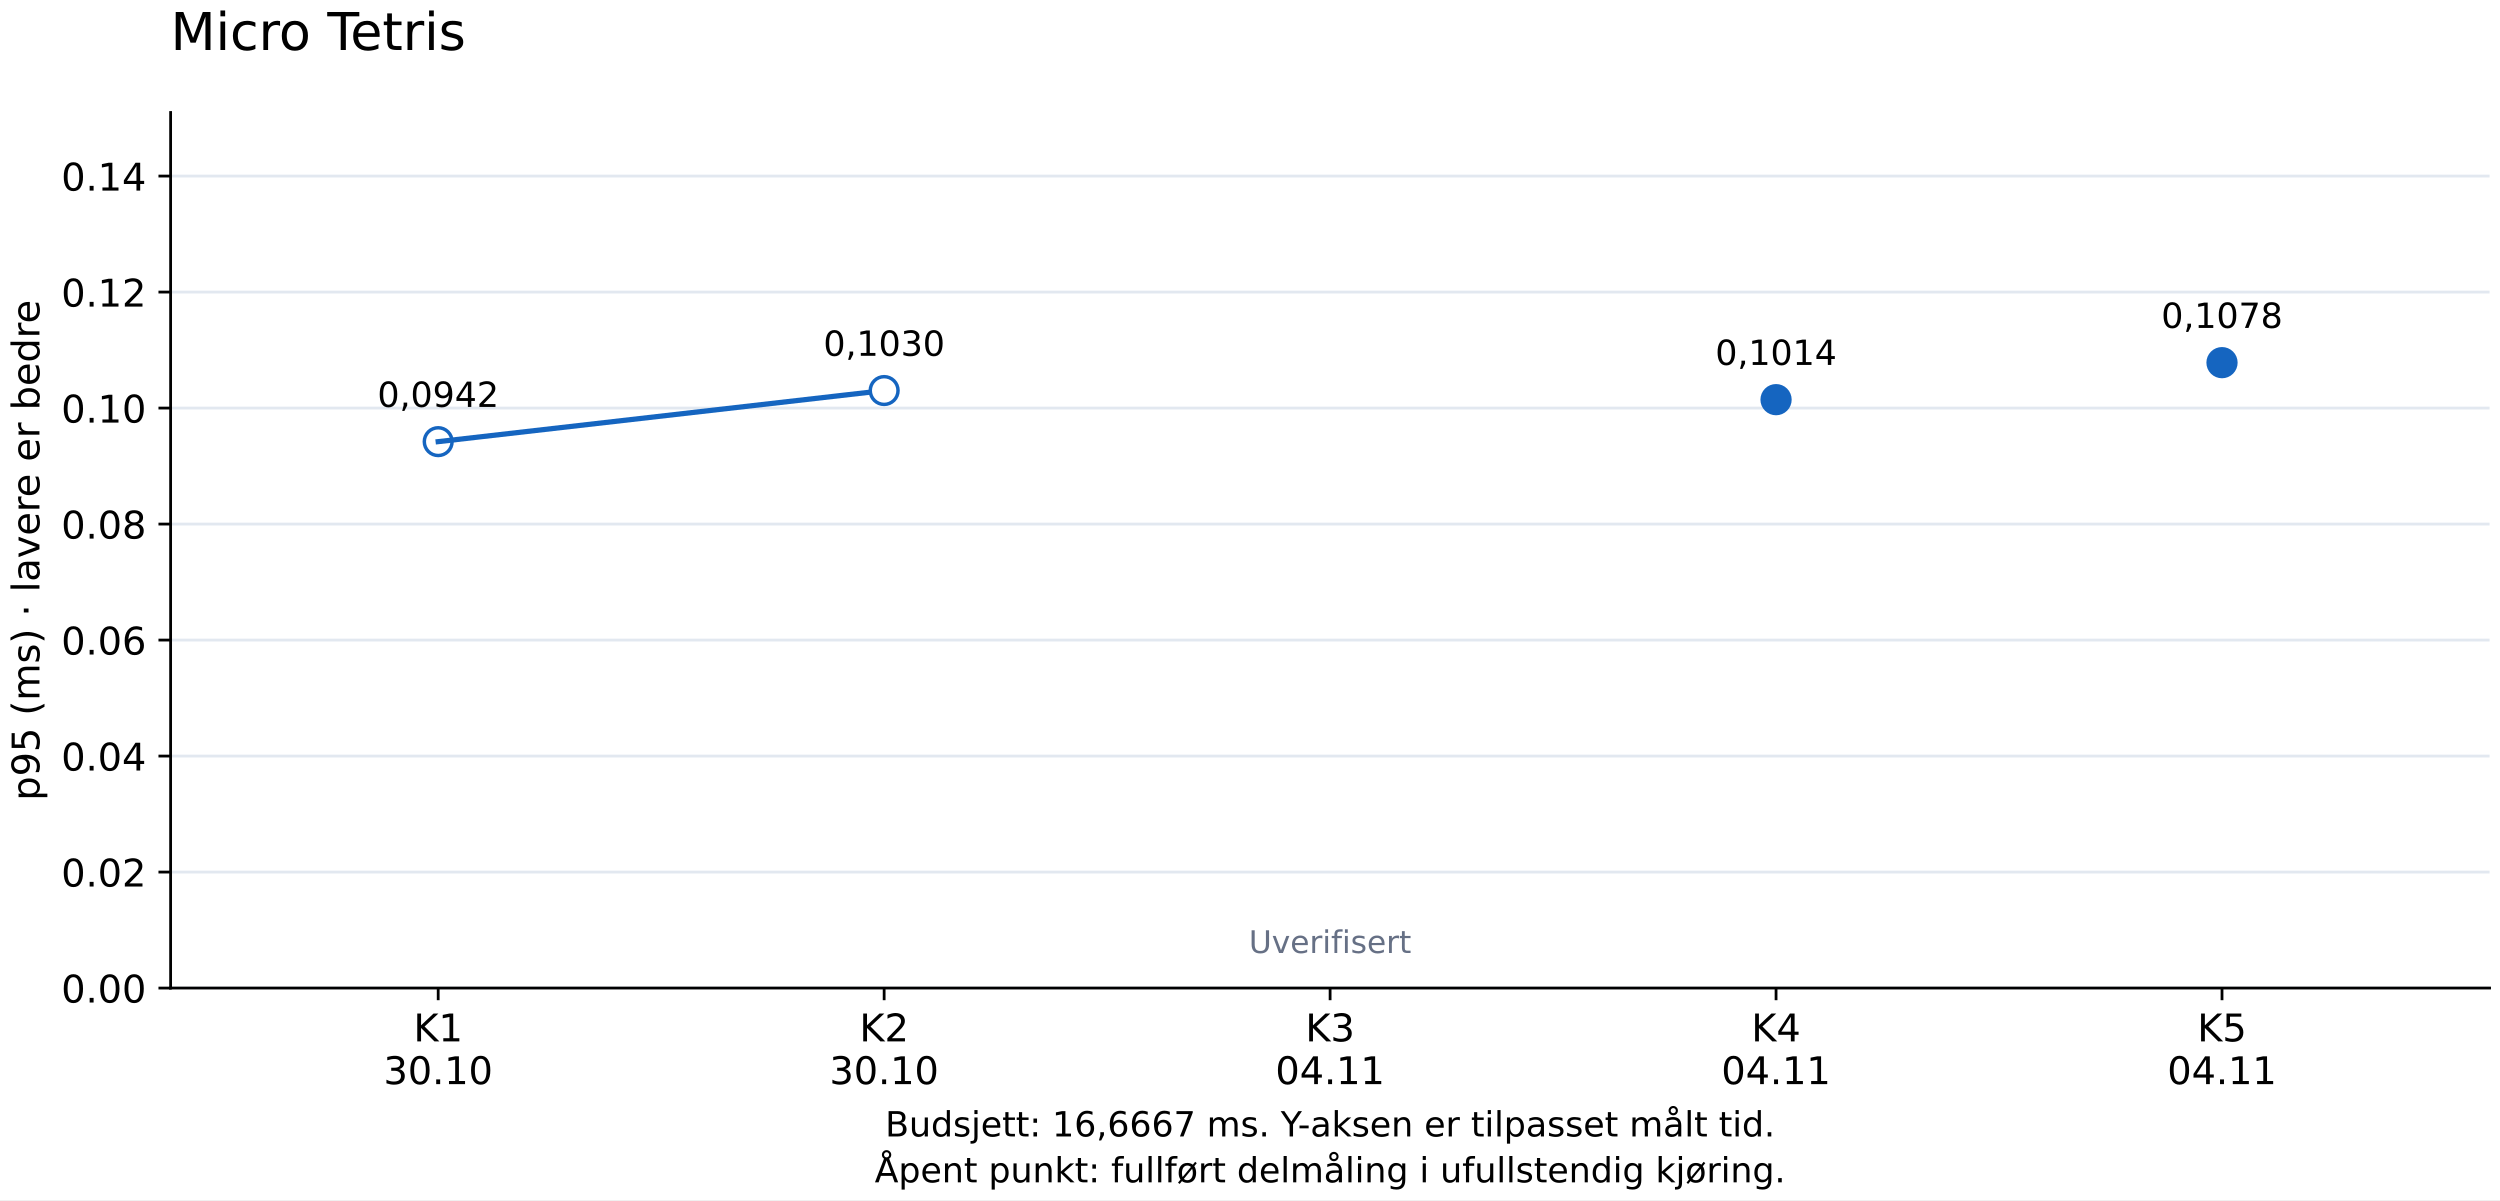
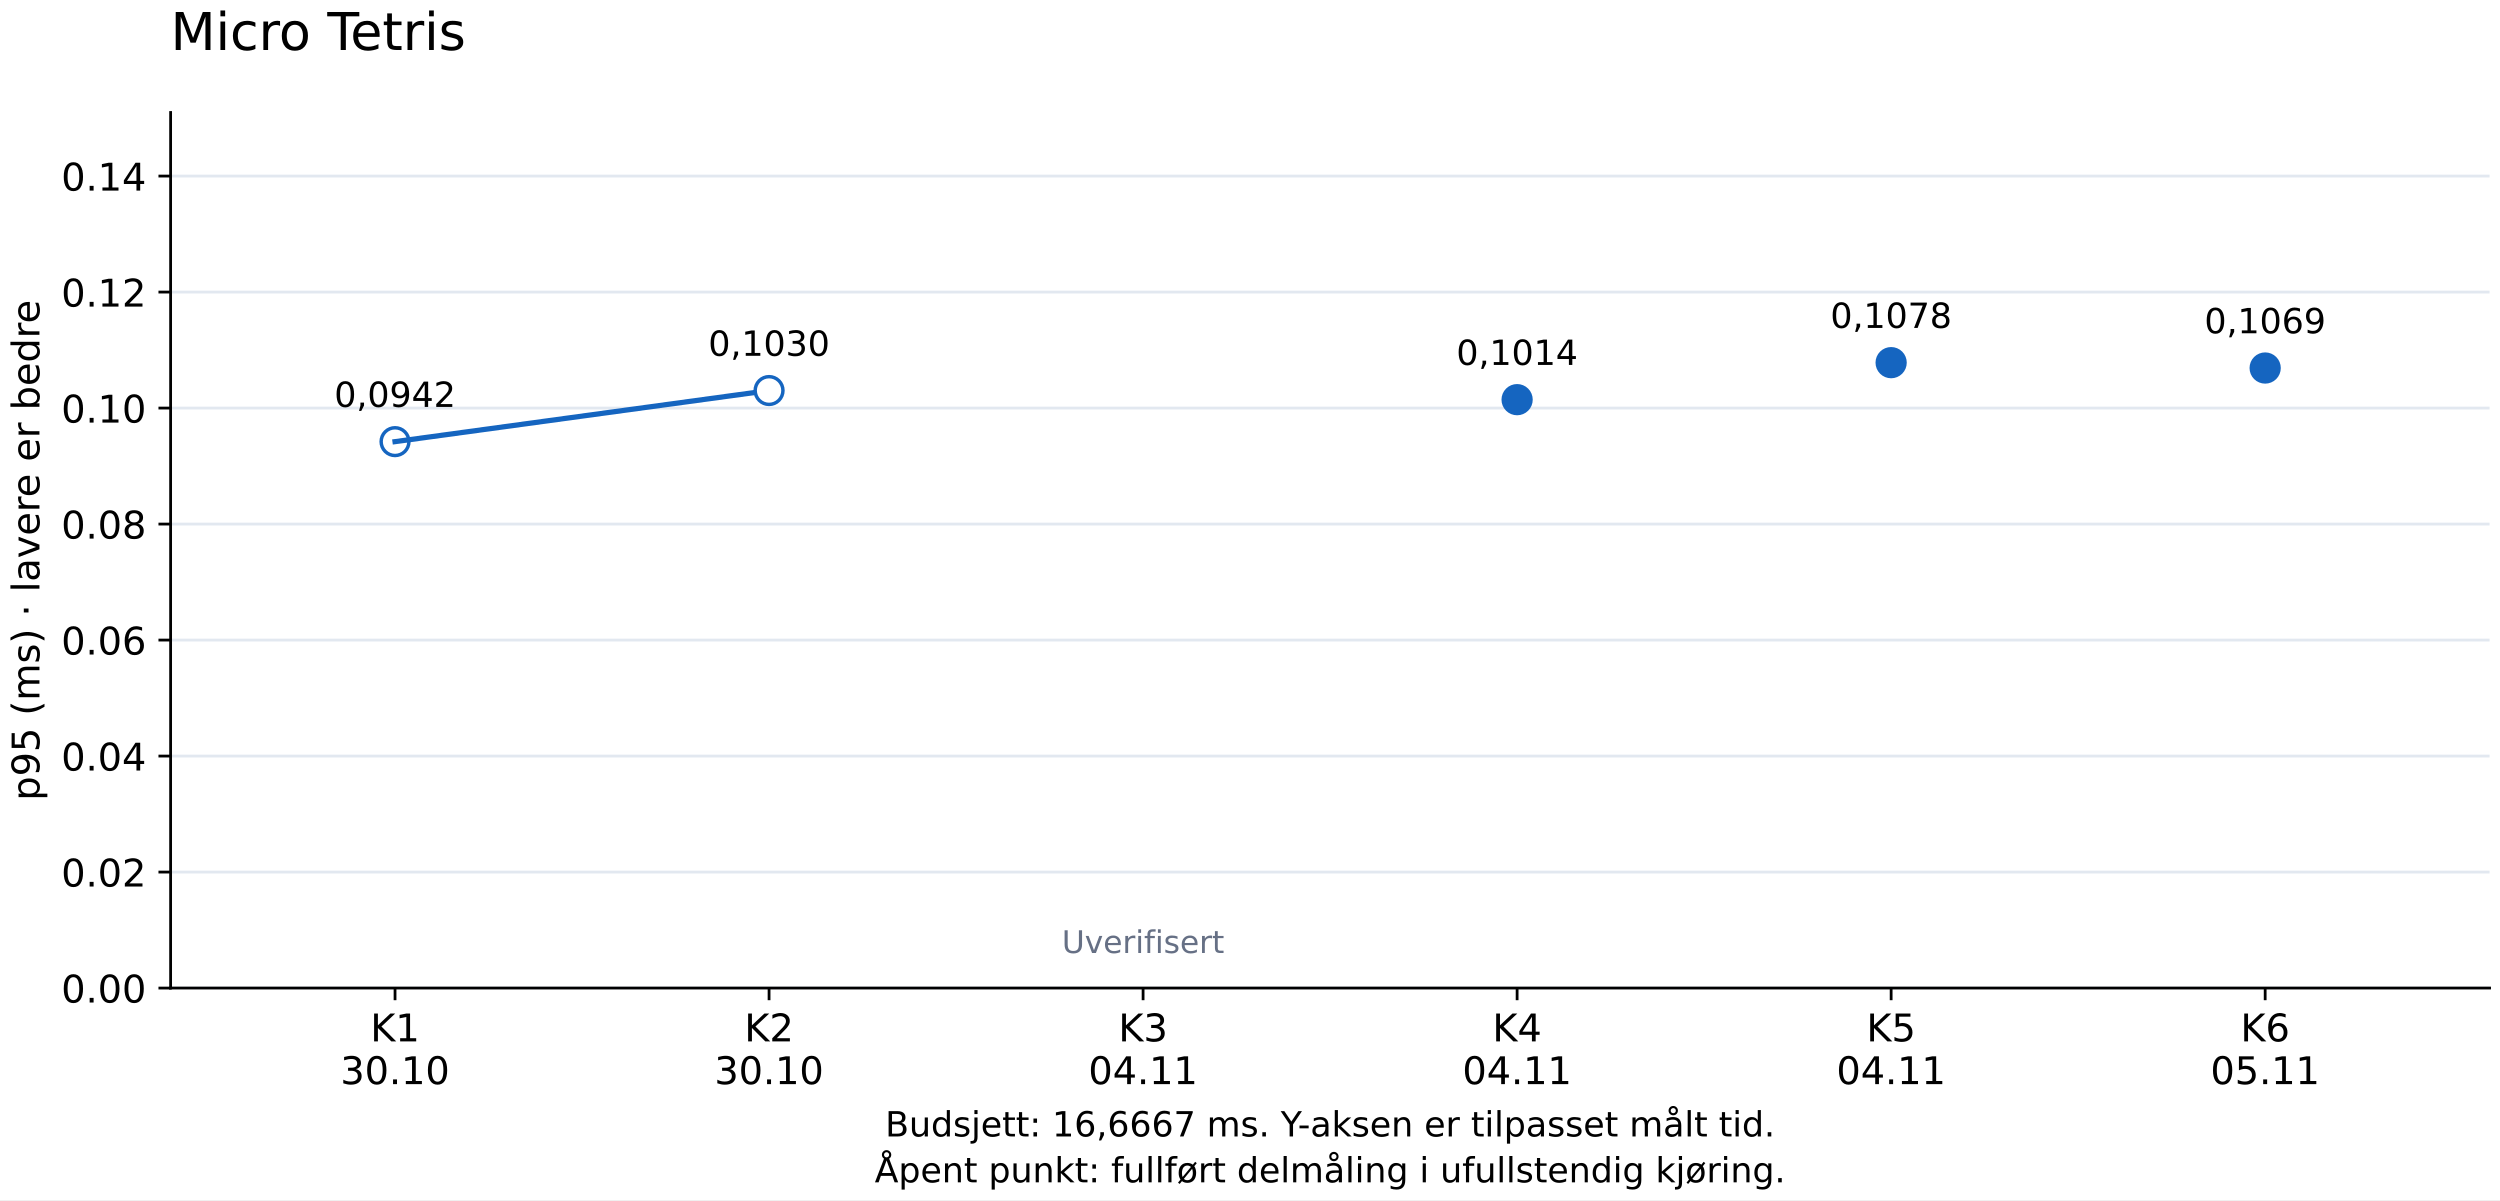
<svg xmlns="http://www.w3.org/2000/svg" xmlns:xlink="http://www.w3.org/1999/xlink" width="720pt" height="345.6pt" viewBox="0 0 720 345.6" version="1.1">
  <defs>
    <style type="text/css">*{stroke-linejoin: round; stroke-linecap: butt}</style>
  </defs>
  <g id="figure_1">
    <g id="patch_1">
      <path d="M 0 345.6  L 720 345.6  L 720 0  L 0 0  z " style="fill: #ffffff" />
    </g>
    <g id="axes_1">
      <g id="patch_2">
        <path d="M 49.138 284.558  L 717 284.558  L 717 32.398  L 49.138 32.398  z " style="fill: #ffffff" />
      </g>
      <g id="matplotlib.axis_1">
        <g id="xtick_1">
          <g id="line2d_1">
            <defs>
              <path id="m3a9fe52da0" d="M 0 0  L 0 3.5  " style="stroke: #000000; stroke-width: 0.8" />
            </defs>
            <g>
-               <use xlink:href="#m3a9fe52da0" x="126.199" y="284.558" style="stroke: #000000; stroke-width: 0.8" />
+               <use xlink:href="#m3a9fe52da0" x="113.77" y="284.558" style="stroke: #000000; stroke-width: 0.8" />
            </g>
          </g>
          <g id="text_1">
-             <text style="font-size: 11px; font-family: 'DejaVu Sans'" transform="translate(119.0931 299.9161)">K1</text>
-             <text style="font-size: 11px; font-family: 'DejaVu Sans'" transform="translate(110.4538 312.2337)">30.10</text>
+             <text style="font-size: 11px; font-family: 'DejaVu Sans'" transform="translate(106.6639 299.9161)">K1</text>
+             <text style="font-size: 11px; font-family: 'DejaVu Sans'" transform="translate(98.02464 312.2337)">30.10</text>
          </g>
        </g>
        <g id="xtick_2">
          <g id="line2d_2">
            <g>
-               <use xlink:href="#m3a9fe52da0" x="254.634" y="284.558" style="stroke: #000000; stroke-width: 0.8" />
+               <use xlink:href="#m3a9fe52da0" x="221.49" y="284.558" style="stroke: #000000; stroke-width: 0.8" />
            </g>
          </g>
          <g id="text_2">
-             <text style="font-size: 11px; font-family: 'DejaVu Sans'" transform="translate(247.528 299.9161)">K2</text>
-             <text style="font-size: 11px; font-family: 'DejaVu Sans'" transform="translate(238.8887 312.2337)">30.10</text>
+             <text style="font-size: 11px; font-family: 'DejaVu Sans'" transform="translate(214.3835 299.9161)">K2</text>
+             <text style="font-size: 11px; font-family: 'DejaVu Sans'" transform="translate(205.7442 312.2337)">30.10</text>
          </g>
        </g>
        <g id="xtick_3">
          <g id="line2d_3">
            <g>
-               <use xlink:href="#m3a9fe52da0" x="383.069" y="284.558" style="stroke: #000000; stroke-width: 0.8" />
+               <use xlink:href="#m3a9fe52da0" x="329.209" y="284.558" style="stroke: #000000; stroke-width: 0.8" />
            </g>
          </g>
          <g id="text_3">
-             <text style="font-size: 11px; font-family: 'DejaVu Sans'" transform="translate(375.9629 299.9161)">K3</text>
-             <text style="font-size: 11px; font-family: 'DejaVu Sans'" transform="translate(367.3236 312.2337)">04.11</text>
+             <text style="font-size: 11px; font-family: 'DejaVu Sans'" transform="translate(322.1031 299.9161)">K3</text>
+             <text style="font-size: 11px; font-family: 'DejaVu Sans'" transform="translate(313.4638 312.2337)">04.11</text>
          </g>
        </g>
        <g id="xtick_4">
          <g id="line2d_4">
            <g>
-               <use xlink:href="#m3a9fe52da0" x="511.504" y="284.558" style="stroke: #000000; stroke-width: 0.8" />
+               <use xlink:href="#m3a9fe52da0" x="436.929" y="284.558" style="stroke: #000000; stroke-width: 0.8" />
            </g>
          </g>
          <g id="text_4">
-             <text style="font-size: 11px; font-family: 'DejaVu Sans'" transform="translate(504.3978 299.9161)">K4</text>
-             <text style="font-size: 11px; font-family: 'DejaVu Sans'" transform="translate(495.7585 312.2337)">04.11</text>
+             <text style="font-size: 11px; font-family: 'DejaVu Sans'" transform="translate(429.8227 299.9161)">K4</text>
+             <text style="font-size: 11px; font-family: 'DejaVu Sans'" transform="translate(421.1834 312.2337)">04.11</text>
          </g>
        </g>
        <g id="xtick_5">
          <g id="line2d_5">
            <g>
-               <use xlink:href="#m3a9fe52da0" x="639.939" y="284.558" style="stroke: #000000; stroke-width: 0.8" />
+               <use xlink:href="#m3a9fe52da0" x="544.648" y="284.558" style="stroke: #000000; stroke-width: 0.8" />
            </g>
          </g>
          <g id="text_5">
-             <text style="font-size: 11px; font-family: 'DejaVu Sans'" transform="translate(632.8327 299.9161)">K5</text>
-             <text style="font-size: 11px; font-family: 'DejaVu Sans'" transform="translate(624.1934 312.2337)">04.11</text>
-           </g>
-         </g>
-         <g id="text_6">
+             <text style="font-size: 11px; font-family: 'DejaVu Sans'" transform="translate(537.5423 299.9161)">K5</text>
+             <text style="font-size: 11px; font-family: 'DejaVu Sans'" transform="translate(528.903 312.2337)">04.11</text>
+           </g>
+         </g>
+         <g id="xtick_6">
+           <g id="line2d_6">
+             <g>
+               <use xlink:href="#m3a9fe52da0" x="652.368" y="284.558" style="stroke: #000000; stroke-width: 0.8" />
+             </g>
+           </g>
+           <g id="text_6">
+             <text style="font-size: 11px; font-family: 'DejaVu Sans'" transform="translate(645.2618 299.9161)">K6</text>
+             <text style="font-size: 11px; font-family: 'DejaVu Sans'" transform="translate(636.6225 312.2337)">05.11</text>
+           </g>
+         </g>
+         <g id="text_7">
          <text style="font-size: 10px; font-family: 'DejaVu Sans'" transform="translate(254.9323 327.301)">Budsjett: 16,6667 ms. Y-aksen er tilpasset målt tid.</text>
          <text style="font-size: 10px; font-family: 'DejaVu Sans'" transform="translate(251.9128 340.5201)">Åpent punkt: fullført delmåling i ufullstendig kjøring.</text>
        </g>
      </g>
      <g id="matplotlib.axis_2">
        <g id="ytick_1">
-           <g id="line2d_6">
+           <g id="line2d_7">
            <path d="M 49.138 284.558  L 717 284.558  " clip-path="url(#p95cb57f00c)" style="fill: none; stroke: #e2e8f0; stroke-width: 0.8; stroke-linecap: square" />
          </g>
-           <g id="line2d_7">
+           <g id="line2d_8">
            <defs>
              <path id="m56f8623be5" d="M 0 0  L -3.5 0  " style="stroke: #000000; stroke-width: 0.8" />
            </defs>
            <g>
              <use xlink:href="#m56f8623be5" x="49.138" y="284.558" style="stroke: #000000; stroke-width: 0.8" />
            </g>
          </g>
-           <g id="text_7">
+           <g id="text_8">
            <text style="font-size: 11px; font-family: 'DejaVu Sans'; text-anchor: end" x="42.138" y="288.737" transform="rotate(-0 42.13837 288.7369)">0.00</text>
          </g>
        </g>
        <g id="ytick_2">
-           <g id="line2d_8">
+           <g id="line2d_9">
            <path d="M 49.138 251.151  L 717 251.151  " clip-path="url(#p95cb57f00c)" style="fill: none; stroke: #e2e8f0; stroke-width: 0.8; stroke-linecap: square" />
          </g>
-           <g id="line2d_9">
+           <g id="line2d_10">
            <g>
              <use xlink:href="#m56f8623be5" x="49.138" y="251.151" style="stroke: #000000; stroke-width: 0.8" />
            </g>
          </g>
-           <g id="text_8">
+           <g id="text_9">
            <text style="font-size: 11px; font-family: 'DejaVu Sans'; text-anchor: end" x="42.138" y="255.33" transform="rotate(-0 42.13837 255.3302)">0.02</text>
          </g>
        </g>
        <g id="ytick_3">
-           <g id="line2d_10">
+           <g id="line2d_11">
            <path d="M 49.138 217.744  L 717 217.744  " clip-path="url(#p95cb57f00c)" style="fill: none; stroke: #e2e8f0; stroke-width: 0.8; stroke-linecap: square" />
          </g>
-           <g id="line2d_11">
+           <g id="line2d_12">
            <g>
              <use xlink:href="#m56f8623be5" x="49.138" y="217.744" style="stroke: #000000; stroke-width: 0.8" />
            </g>
          </g>
-           <g id="text_9">
+           <g id="text_10">
            <text style="font-size: 11px; font-family: 'DejaVu Sans'; text-anchor: end" x="42.138" y="221.923" transform="rotate(-0 42.13837 221.9234)">0.04</text>
          </g>
        </g>
        <g id="ytick_4">
-           <g id="line2d_12">
+           <g id="line2d_13">
            <path d="M 49.138 184.338  L 717 184.338  " clip-path="url(#p95cb57f00c)" style="fill: none; stroke: #e2e8f0; stroke-width: 0.8; stroke-linecap: square" />
          </g>
-           <g id="line2d_13">
+           <g id="line2d_14">
            <g>
              <use xlink:href="#m56f8623be5" x="49.138" y="184.338" style="stroke: #000000; stroke-width: 0.8" />
            </g>
          </g>
-           <g id="text_10">
+           <g id="text_11">
            <text style="font-size: 11px; font-family: 'DejaVu Sans'; text-anchor: end" x="42.138" y="188.517" transform="rotate(-0 42.13837 188.5167)">0.06</text>
          </g>
        </g>
        <g id="ytick_5">
-           <g id="line2d_14">
+           <g id="line2d_15">
            <path d="M 49.138 150.931  L 717 150.931  " clip-path="url(#p95cb57f00c)" style="fill: none; stroke: #e2e8f0; stroke-width: 0.8; stroke-linecap: square" />
          </g>
-           <g id="line2d_15">
+           <g id="line2d_16">
            <g>
              <use xlink:href="#m56f8623be5" x="49.138" y="150.931" style="stroke: #000000; stroke-width: 0.8" />
            </g>
          </g>
-           <g id="text_11">
+           <g id="text_12">
            <text style="font-size: 11px; font-family: 'DejaVu Sans'; text-anchor: end" x="42.138" y="155.11" transform="rotate(-0 42.13837 155.1099)">0.08</text>
          </g>
        </g>
        <g id="ytick_6">
-           <g id="line2d_16">
+           <g id="line2d_17">
            <path d="M 49.138 117.524  L 717 117.524  " clip-path="url(#p95cb57f00c)" style="fill: none; stroke: #e2e8f0; stroke-width: 0.8; stroke-linecap: square" />
          </g>
-           <g id="line2d_17">
+           <g id="line2d_18">
            <g>
              <use xlink:href="#m56f8623be5" x="49.138" y="117.524" style="stroke: #000000; stroke-width: 0.8" />
            </g>
          </g>
-           <g id="text_12">
+           <g id="text_13">
            <text style="font-size: 11px; font-family: 'DejaVu Sans'; text-anchor: end" x="42.138" y="121.703" transform="rotate(-0 42.13837 121.7031)">0.10</text>
          </g>
        </g>
        <g id="ytick_7">
-           <g id="line2d_18">
+           <g id="line2d_19">
            <path d="M 49.138 84.117  L 717 84.117  " clip-path="url(#p95cb57f00c)" style="fill: none; stroke: #e2e8f0; stroke-width: 0.8; stroke-linecap: square" />
          </g>
-           <g id="line2d_19">
+           <g id="line2d_20">
            <g>
              <use xlink:href="#m56f8623be5" x="49.138" y="84.117" style="stroke: #000000; stroke-width: 0.8" />
            </g>
          </g>
-           <g id="text_13">
+           <g id="text_14">
            <text style="font-size: 11px; font-family: 'DejaVu Sans'; text-anchor: end" x="42.138" y="88.296" transform="rotate(-0 42.13837 88.29638)">0.12</text>
          </g>
        </g>
        <g id="ytick_8">
-           <g id="line2d_20">
+           <g id="line2d_21">
            <path d="M 49.138 50.71  L 717 50.71  " clip-path="url(#p95cb57f00c)" style="fill: none; stroke: #e2e8f0; stroke-width: 0.8; stroke-linecap: square" />
          </g>
-           <g id="line2d_21">
+           <g id="line2d_22">
            <g>
              <use xlink:href="#m56f8623be5" x="49.138" y="50.71" style="stroke: #000000; stroke-width: 0.8" />
            </g>
          </g>
-           <g id="text_14">
+           <g id="text_15">
            <text style="font-size: 11px; font-family: 'DejaVu Sans'; text-anchor: end" x="42.138" y="54.89" transform="rotate(-0 42.13837 54.88962)">0.14</text>
          </g>
        </g>
-         <g id="text_15">
+         <g id="text_16">
          <text style="font-size: 11px; font-family: 'DejaVu Sans'; text-anchor: middle" x="11.359" y="158.478" transform="rotate(-90 11.35852 158.4778)">p95 (ms) · lavere er bedre</text>
        </g>
      </g>
-       <g id="line2d_22">
-         <path d="M 126.199 127.192  " clip-path="url(#p95cb57f00c)" style="fill: none; stroke: #1565c0; stroke-width: 1.5; stroke-linecap: square" />
+       <g id="line2d_23">
+         <path d="M 113.77 127.192  " clip-path="url(#p95cb57f00c)" style="fill: none; stroke: #1565c0; stroke-width: 1.5; stroke-linecap: square" />
        <defs>
          <path id="mcfa522ccff" d="M 0 4  C 1.061 4 2.078 3.579 2.828 2.828  C 3.579 2.078 4 1.061 4 0  C 4 -1.061 3.579 -2.078 2.828 -2.828  C 2.078 -3.579 1.061 -4 0 -4  C -1.061 -4 -2.078 -3.579 -2.828 -2.828  C -3.579 -2.078 -4 -1.061 -4 0  C -4 1.061 -3.579 2.078 -2.828 2.828  C -2.078 3.579 -1.061 4 0 4  z " style="stroke: #1565c0" />
        </defs>
        <g clip-path="url(#p95cb57f00c)">
-           <use xlink:href="#mcfa522ccff" x="126.199" y="127.192" style="fill: #ffffff; stroke: #1565c0" />
-         </g>
-       </g>
-       <g id="line2d_23">
-         <path d="M 126.199 127.192  L 254.634 112.476  " clip-path="url(#p95cb57f00c)" style="fill: none; stroke: #1565c0; stroke-width: 1.5; stroke-linecap: square" />
+           <use xlink:href="#mcfa522ccff" x="113.77" y="127.192" style="fill: #ffffff; stroke: #1565c0" />
+         </g>
      </g>
      <g id="line2d_24">
-         <path d="M 254.634 112.476  " clip-path="url(#p95cb57f00c)" style="fill: none; stroke: #1565c0; stroke-width: 1.5; stroke-linecap: square" />
-         <g clip-path="url(#p95cb57f00c)">
-           <use xlink:href="#mcfa522ccff" x="254.634" y="112.476" style="fill: #ffffff; stroke: #1565c0" />
-         </g>
+         <path d="M 113.77 127.192  L 221.49 112.476  " clip-path="url(#p95cb57f00c)" style="fill: none; stroke: #1565c0; stroke-width: 1.5; stroke-linecap: square" />
      </g>
      <g id="line2d_25">
-         <path d="M 511.504 115.102  " clip-path="url(#p95cb57f00c)" style="fill: none; stroke: #1565c0; stroke-width: 1.5; stroke-linecap: square" />
+         <path d="M 221.49 112.476  " clip-path="url(#p95cb57f00c)" style="fill: none; stroke: #1565c0; stroke-width: 1.5; stroke-linecap: square" />
+         <g clip-path="url(#p95cb57f00c)">
+           <use xlink:href="#mcfa522ccff" x="221.49" y="112.476" style="fill: #ffffff; stroke: #1565c0" />
+         </g>
+       </g>
+       <g id="line2d_26">
+         <path d="M 436.929 115.102  " clip-path="url(#p95cb57f00c)" style="fill: none; stroke: #1565c0; stroke-width: 1.5; stroke-linecap: square" />
        <defs>
          <path id="mcbb12d0c3e" d="M 0 4  C 1.061 4 2.078 3.579 2.828 2.828  C 3.579 2.078 4 1.061 4 0  C 4 -1.061 3.579 -2.078 2.828 -2.828  C 2.078 -3.579 1.061 -4 0 -4  C -1.061 -4 -2.078 -3.579 -2.828 -2.828  C -3.579 -2.078 -4 -1.061 -4 0  C -4 1.061 -3.579 2.078 -2.828 2.828  C -2.078 3.579 -1.061 4 0 4  z " style="stroke: #1565c0" />
        </defs>
        <g clip-path="url(#p95cb57f00c)">
-           <use xlink:href="#mcbb12d0c3e" x="511.504" y="115.102" style="fill: #1565c0; stroke: #1565c0" />
-         </g>
-       </g>
-       <g id="line2d_26">
-         <path d="M 639.939 104.444  " clip-path="url(#p95cb57f00c)" style="fill: none; stroke: #1565c0; stroke-width: 1.5; stroke-linecap: square" />
-         <g clip-path="url(#p95cb57f00c)">
-           <use xlink:href="#mcbb12d0c3e" x="639.939" y="104.444" style="fill: #1565c0; stroke: #1565c0" />
+           <use xlink:href="#mcbb12d0c3e" x="436.929" y="115.102" style="fill: #1565c0; stroke: #1565c0" />
+         </g>
+       </g>
+       <g id="line2d_27">
+         <path d="M 544.648 104.444  " clip-path="url(#p95cb57f00c)" style="fill: none; stroke: #1565c0; stroke-width: 1.5; stroke-linecap: square" />
+         <g clip-path="url(#p95cb57f00c)">
+           <use xlink:href="#mcbb12d0c3e" x="544.648" y="104.444" style="fill: #1565c0; stroke: #1565c0" />
+         </g>
+       </g>
+       <g id="line2d_28">
+         <path d="M 652.368 105.99  " clip-path="url(#p95cb57f00c)" style="fill: none; stroke: #1565c0; stroke-width: 1.5; stroke-linecap: square" />
+         <g clip-path="url(#p95cb57f00c)">
+           <use xlink:href="#mcbb12d0c3e" x="652.368" y="105.99" style="fill: #1565c0; stroke: #1565c0" />
        </g>
      </g>
      <g id="patch_3">
        <path d="M 49.138 284.558  L 49.138 32.398  " style="fill: none; stroke: #000000; stroke-width: 0.8; stroke-linejoin: miter; stroke-linecap: square" />
      </g>
      <g id="patch_4">
        <path d="M 49.138 284.558  L 717 284.558  " style="fill: none; stroke: #000000; stroke-width: 0.8; stroke-linejoin: miter; stroke-linecap: square" />
      </g>
-       <g id="text_16">
-         <text style="font-size: 10px; font-family: 'DejaVu Sans'; text-anchor: middle" x="126.199" y="117.192" transform="rotate(-0 126.1993 117.1919)">0,0942</text>
-       </g>
      <g id="text_17">
-         <text style="font-size: 10px; font-family: 'DejaVu Sans'; text-anchor: middle" x="254.634" y="102.476" transform="rotate(-0 254.6342 102.4762)">0,1030</text>
+         <text style="font-size: 10px; font-family: 'DejaVu Sans'; text-anchor: middle" x="113.77" y="117.192" transform="rotate(-0 113.7701 117.1919)">0,0942</text>
      </g>
      <g id="text_18">
-         <text style="font-size: 9px; font-family: 'DejaVu Sans'; text-anchor: middle; fill: #667085" x="383.069" y="274.471" transform="rotate(-0 383.0691 274.4714)">Uverifisert</text>
+         <text style="font-size: 10px; font-family: 'DejaVu Sans'; text-anchor: middle" x="221.49" y="102.476" transform="rotate(-0 221.4897 102.4762)">0,1030</text>
      </g>
      <g id="text_19">
-         <text style="font-size: 10px; font-family: 'DejaVu Sans'; text-anchor: middle" x="511.504" y="105.102" transform="rotate(-0 511.5039 105.102)">0,1014</text>
+         <text style="font-size: 9px; font-family: 'DejaVu Sans'; text-anchor: middle; fill: #667085" x="329.209" y="274.471" transform="rotate(-0 329.2093 274.4714)">Uverifisert</text>
      </g>
      <g id="text_20">
-         <text style="font-size: 10px; font-family: 'DejaVu Sans'; text-anchor: middle" x="639.939" y="94.444" transform="rotate(-0 639.9388 94.44358)">0,1078</text>
+         <text style="font-size: 10px; font-family: 'DejaVu Sans'; text-anchor: middle" x="436.929" y="105.102" transform="rotate(-0 436.9289 105.102)">0,1014</text>
      </g>
      <g id="text_21">
+         <text style="font-size: 10px; font-family: 'DejaVu Sans'; text-anchor: middle" x="544.648" y="94.444" transform="rotate(-0 544.6484 94.44358)">0,1078</text>
+       </g>
+       <g id="text_22">
+         <text style="font-size: 10px; font-family: 'DejaVu Sans'; text-anchor: middle" x="652.368" y="95.99" transform="rotate(-0 652.368 95.99031)">0,1069</text>
+       </g>
+       <g id="text_23">
        <text style="font-size: 15px; font-family: 'DejaVu Sans'; text-anchor: start" x="49.138" y="14.398" transform="rotate(-0 49.13837 14.3979)">Micro Tetris</text>
      </g>
    </g>
  </g>
  <defs>
    <clipPath id="p95cb57f00c">
      <rect x="49.138" y="32.398" width="667.861" height="252.16" />
    </clipPath>
  </defs>
</svg>
